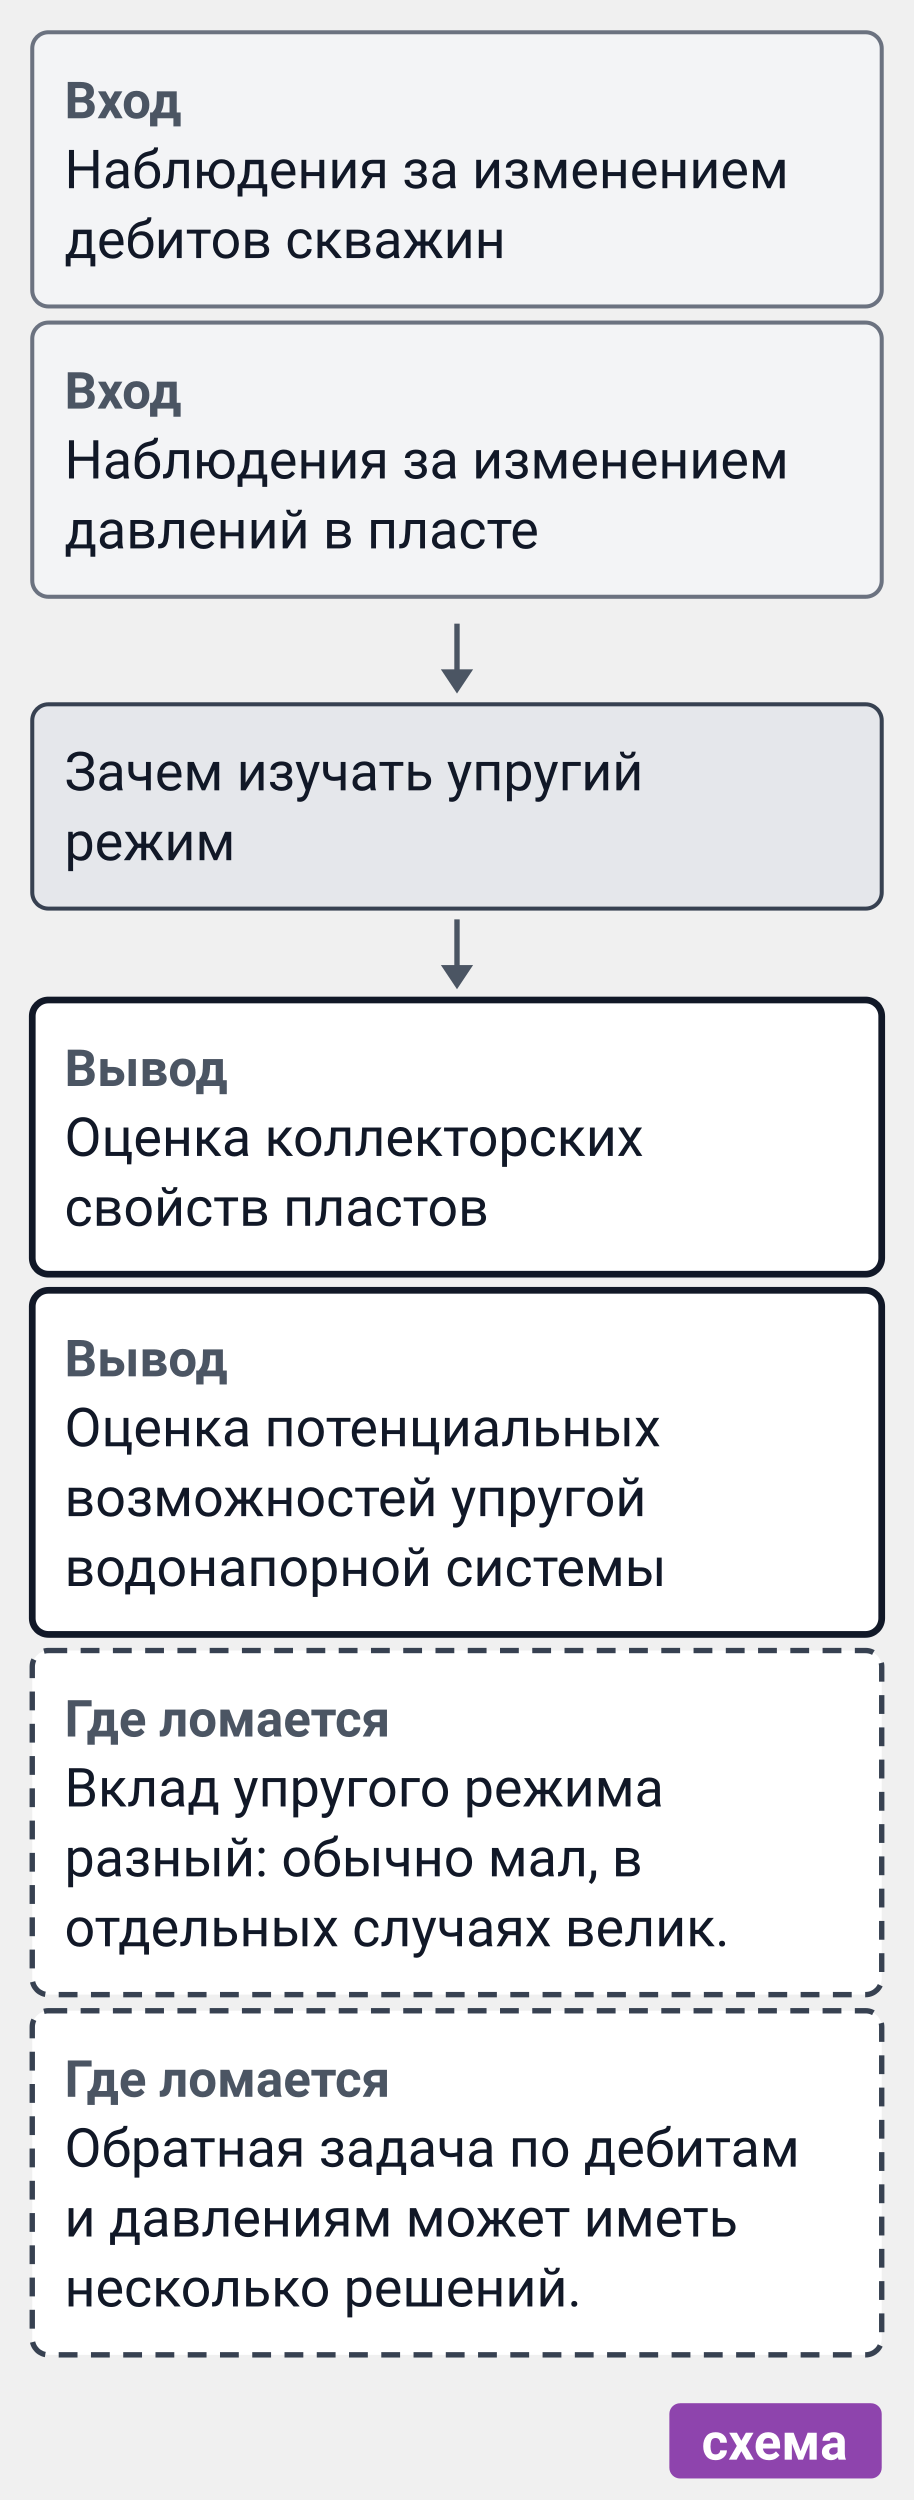
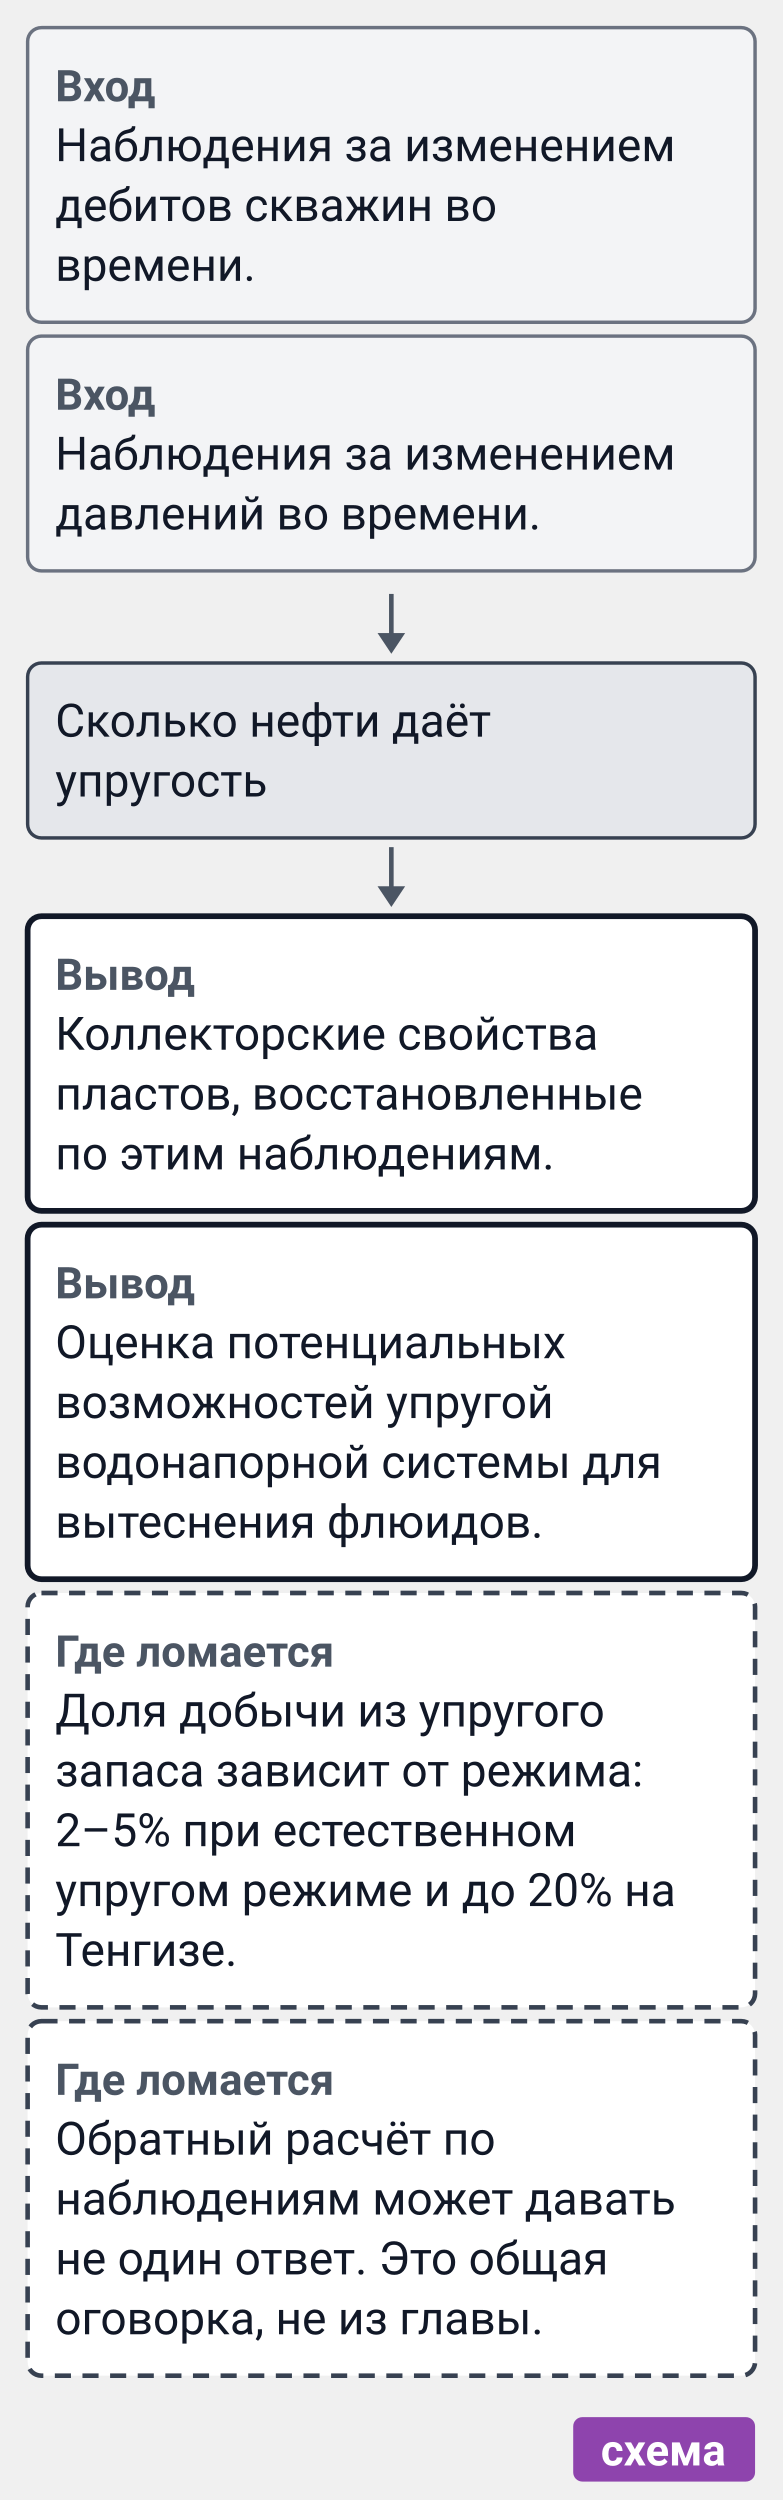
- <svg xmlns="http://www.w3.org/2000/svg" viewBox="0 0 340 930" role="img" aria-label="Схема шага «Зачем изучать упругий режим»: что на входе, что получаем и где правило ломается.">
+ <svg xmlns="http://www.w3.org/2000/svg" viewBox="0 0 340 1086" role="img" aria-label="Схема шага «Сколько нефти даёт упругость»: что на входе, что получаем и где правило ломается.">
  <style>.i-in{fill:#F3F4F6;stroke:#6B7280;stroke-width:1.5}.i-out{fill:#FFFFFF;stroke:#111827;stroke-width:2.5}.i-node{fill:#E5E7EB;stroke:#374151;stroke-width:1.5}.i-warn{fill:#FFFFFF;stroke:#374151;stroke-width:2;stroke-dasharray:7 5}.it{fill:#111827;font-size:20px;font-family:system-ui,-apple-system,'Segoe UI',Roboto,sans-serif}.ih{fill:#4B5563;font-size:19px;font-weight:700;font-family:system-ui,-apple-system,'Segoe UI',Roboto,sans-serif}.il{fill:#4B5563;font-size:19px;font-family:system-ui,-apple-system,'Segoe UI',Roboto,sans-serif}.ia{stroke:#4B5563;stroke-width:2}.iah{fill:#4B5563}.ibt{fill:#FFFFFF;font-size:19px;font-weight:700;font-family:system-ui,-apple-system,'Segoe UI',Roboto,sans-serif}.isw{stroke:#6B7280;stroke-width:1.5}</style>
-   <rect class="i-in" x="12" y="12" width="316" height="102" rx="6" />
+   <rect class="i-in" x="12" y="12" width="316" height="128" rx="6" />
  <text class="ih" x="24" y="44">Вход</text>
  <text class="it" x="24" y="70">Наблюдения за изменением</text>
-   <text class="it" x="24" y="96">дебитов скважин</text>
-   <rect class="i-in" x="12" y="120" width="316" height="102" rx="6" />
-   <text class="ih" x="24" y="152">Вход</text>
-   <text class="it" x="24" y="178">Наблюдения за изменением</text>
-   <text class="it" x="24" y="204">давлений в пласте</text>
-   <line class="ia" x1="170" y1="232" x2="170" y2="252" />
-   <path class="iah" d="M170 258 l-6 -9 h12 z" />
-   <rect class="i-node" x="12" y="262" width="316" height="76" rx="6" />
-   <text class="it" x="24" y="294">Зачем изучать упругий</text>
-   <text class="it" x="24" y="320">режим</text>
-   <line class="ia" x1="170" y1="342" x2="170" y2="362" />
-   <path class="iah" d="M170 368 l-6 -9 h12 z" />
-   <rect class="i-out" x="12" y="372" width="316" height="102" rx="6" />
-   <text class="ih" x="24" y="404">Вывод</text>
-   <text class="it" x="24" y="430">Оценка коллекторских</text>
-   <text class="it" x="24" y="456">свойств пластов</text>
-   <rect class="i-out" x="12" y="480" width="316" height="128" rx="6" />
-   <text class="ih" x="24" y="512">Вывод</text>
-   <text class="it" x="24" y="538">Оценка потенциальных</text>
-   <text class="it" x="24" y="564">возможностей упругой</text>
-   <text class="it" x="24" y="590">водонапорной системы</text>
-   <rect class="i-warn" x="12" y="614" width="316" height="128" rx="6" />
-   <text class="ih" x="24" y="646">Где ломается</text>
-   <text class="it" x="24" y="672">Вклад упругого режима</text>
-   <text class="it" x="24" y="698">разный: обычно мал, в</text>
-   <text class="it" x="24" y="724">отдельных случаях велик.</text>
-   <rect class="i-warn" x="12" y="748" width="316" height="128" rx="6" />
-   <text class="ih" x="24" y="780">Где ломается</text>
-   <text class="it" x="24" y="806">Обратная задача по дебитам</text>
-   <text class="it" x="24" y="832">и давлениям может иметь</text>
-   <text class="it" x="24" y="858">несколько решений.</text>
-   <rect x="249" y="894" width="79" height="28" rx="4" fill="#8E44AD" />
-   <text class="ibt" x="261" y="915">схема</text>
+   <text class="it" x="24" y="96">дебитов скважин во</text>
+   <text class="it" x="24" y="122">времени.</text>
+   <rect class="i-in" x="12" y="146" width="316" height="102" rx="6" />
+   <text class="ih" x="24" y="178">Вход</text>
+   <text class="it" x="24" y="204">Наблюдения за изменением</text>
+   <text class="it" x="24" y="230">давлений во времени.</text>
+   <line class="ia" x1="170" y1="258" x2="170" y2="278" />
+   <path class="iah" d="M170 284 l-6 -9 h12 z" />
+   <rect class="i-node" x="12" y="288" width="316" height="76" rx="6" />
+   <text class="it" x="24" y="320">Сколько нефти даёт</text>
+   <text class="it" x="24" y="346">упругость</text>
+   <line class="ia" x1="170" y1="368" x2="170" y2="388" />
+   <path class="iah" d="M170 394 l-6 -9 h12 z" />
+   <rect class="i-out" x="12" y="398" width="316" height="128" rx="6" />
+   <text class="ih" x="24" y="430">Вывод</text>
+   <text class="it" x="24" y="456">Коллекторские свойства</text>
+   <text class="it" x="24" y="482">пластов, восстановленные</text>
+   <text class="it" x="24" y="508">по этим наблюдениям.</text>
+   <rect class="i-out" x="12" y="532" width="316" height="154" rx="6" />
+   <text class="ih" x="24" y="564">Вывод</text>
+   <text class="it" x="24" y="590">Оценка потенциальных</text>
+   <text class="it" x="24" y="616">возможностей упругой</text>
+   <text class="it" x="24" y="642">водонапорной системы для</text>
+   <text class="it" x="24" y="668">вытеснения флюидов.</text>
+   <rect class="i-warn" x="12" y="692" width="316" height="180" rx="6" />
+   <text class="ih" x="24" y="724">Где ломается</text>
+   <text class="it" x="24" y="750">Доля добычи из упругого</text>
+   <text class="it" x="24" y="776">запаса зависит от режима:</text>
+   <text class="it" x="24" y="802">2–5% при естественном</text>
+   <text class="it" x="24" y="828">упругом режиме и до 20% на</text>
+   <text class="it" x="24" y="854">Тенгизе.</text>
+   <rect class="i-warn" x="12" y="878" width="316" height="154" rx="6" />
+   <text class="ih" x="24" y="910">Где ломается</text>
+   <text class="it" x="24" y="936">Обратный расчёт по</text>
+   <text class="it" x="24" y="962">наблюдениям может давать</text>
+   <text class="it" x="24" y="988">не один ответ. Это общая</text>
+   <text class="it" x="24" y="1014">оговорка, не из главы.</text>
+   <rect x="249" y="1050" width="79" height="28" rx="4" fill="#8E44AD" />
+   <text class="ibt" x="261" y="1071">схема</text>
</svg>
